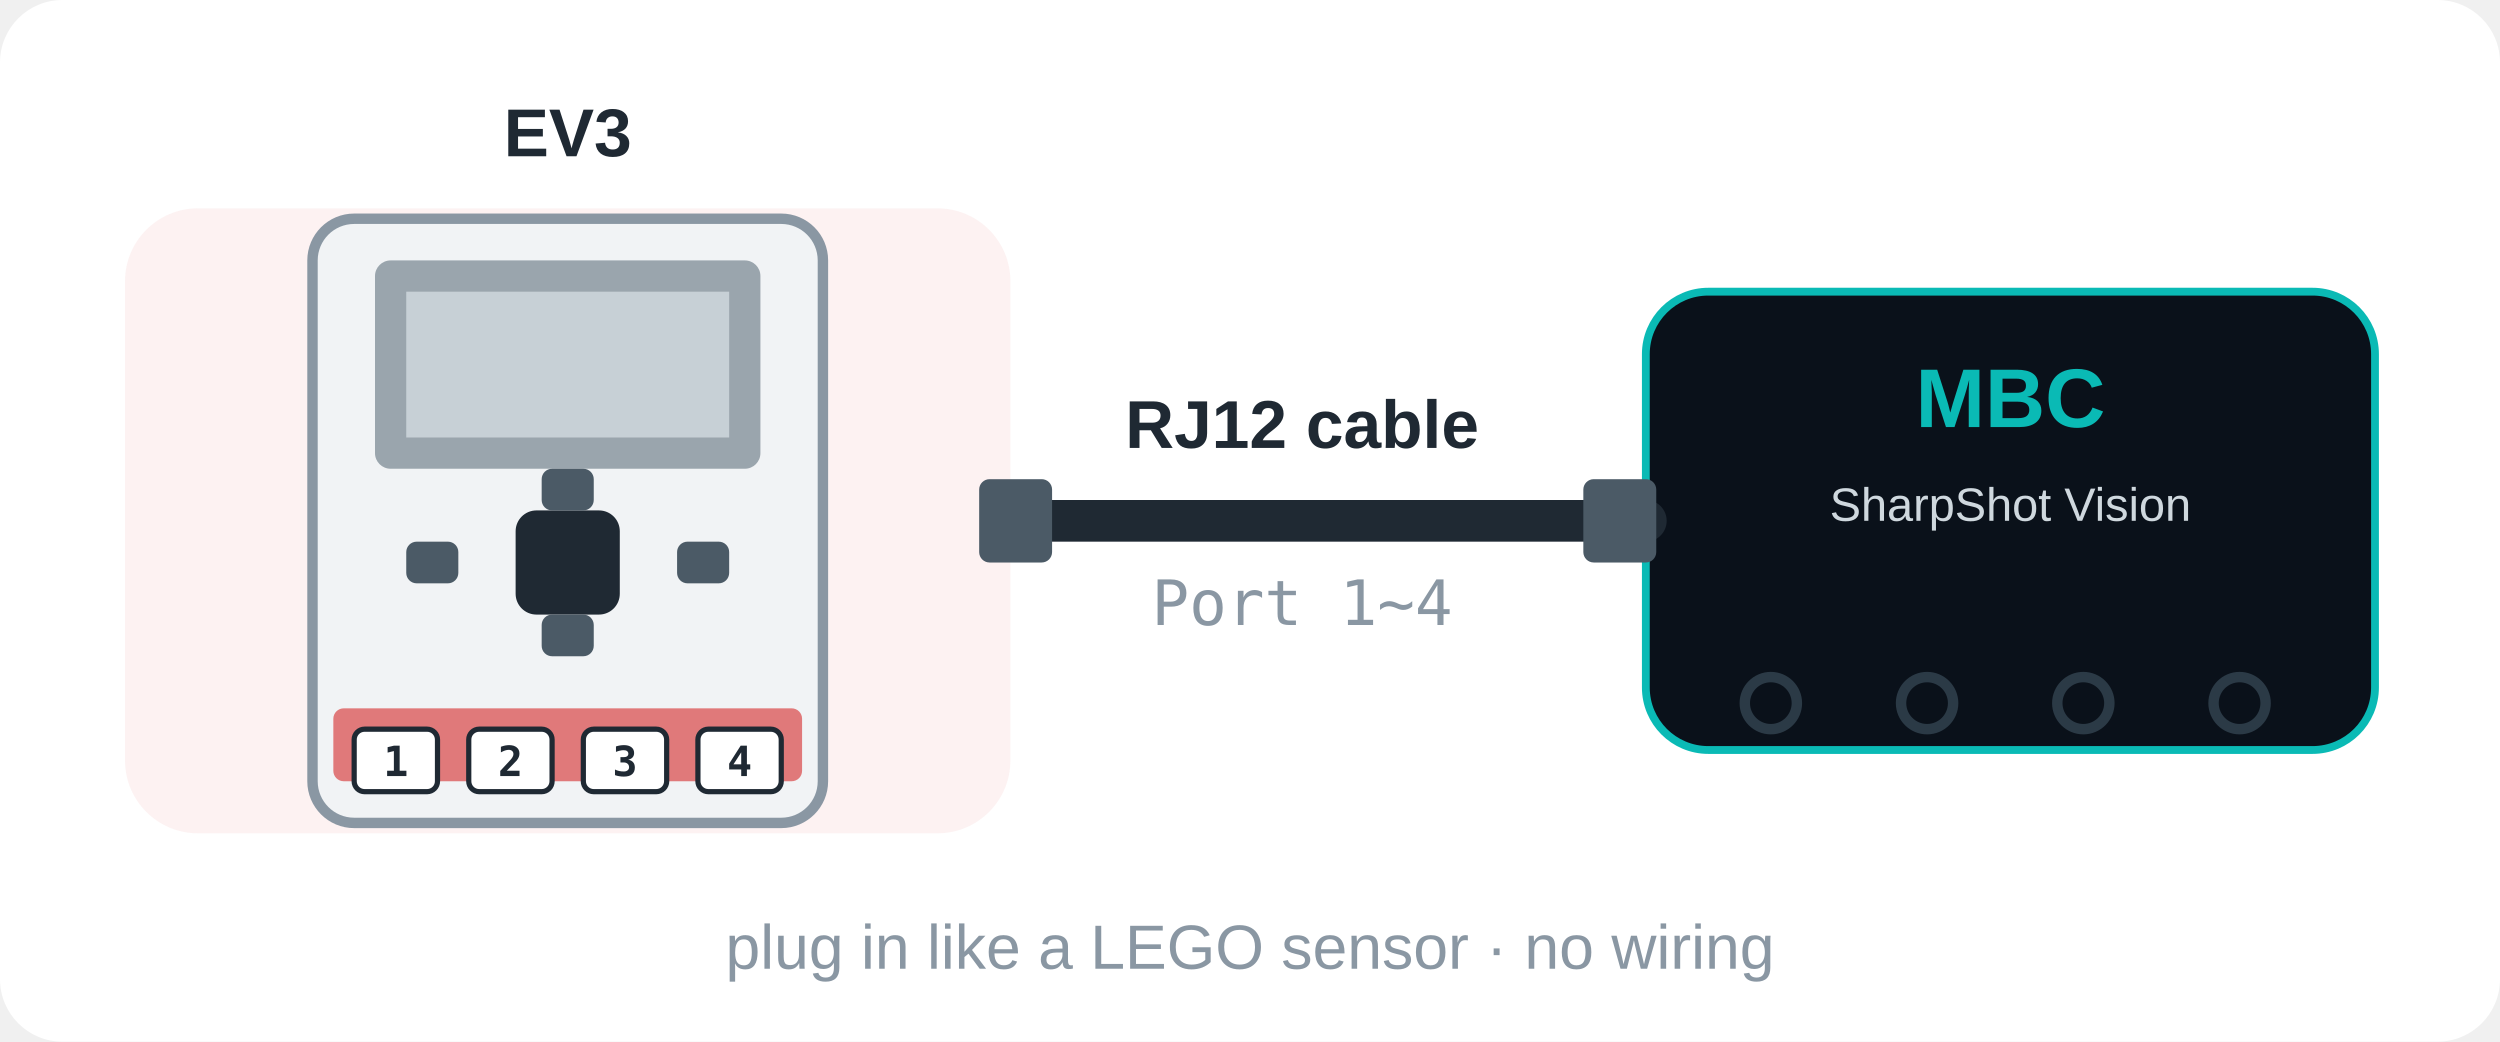
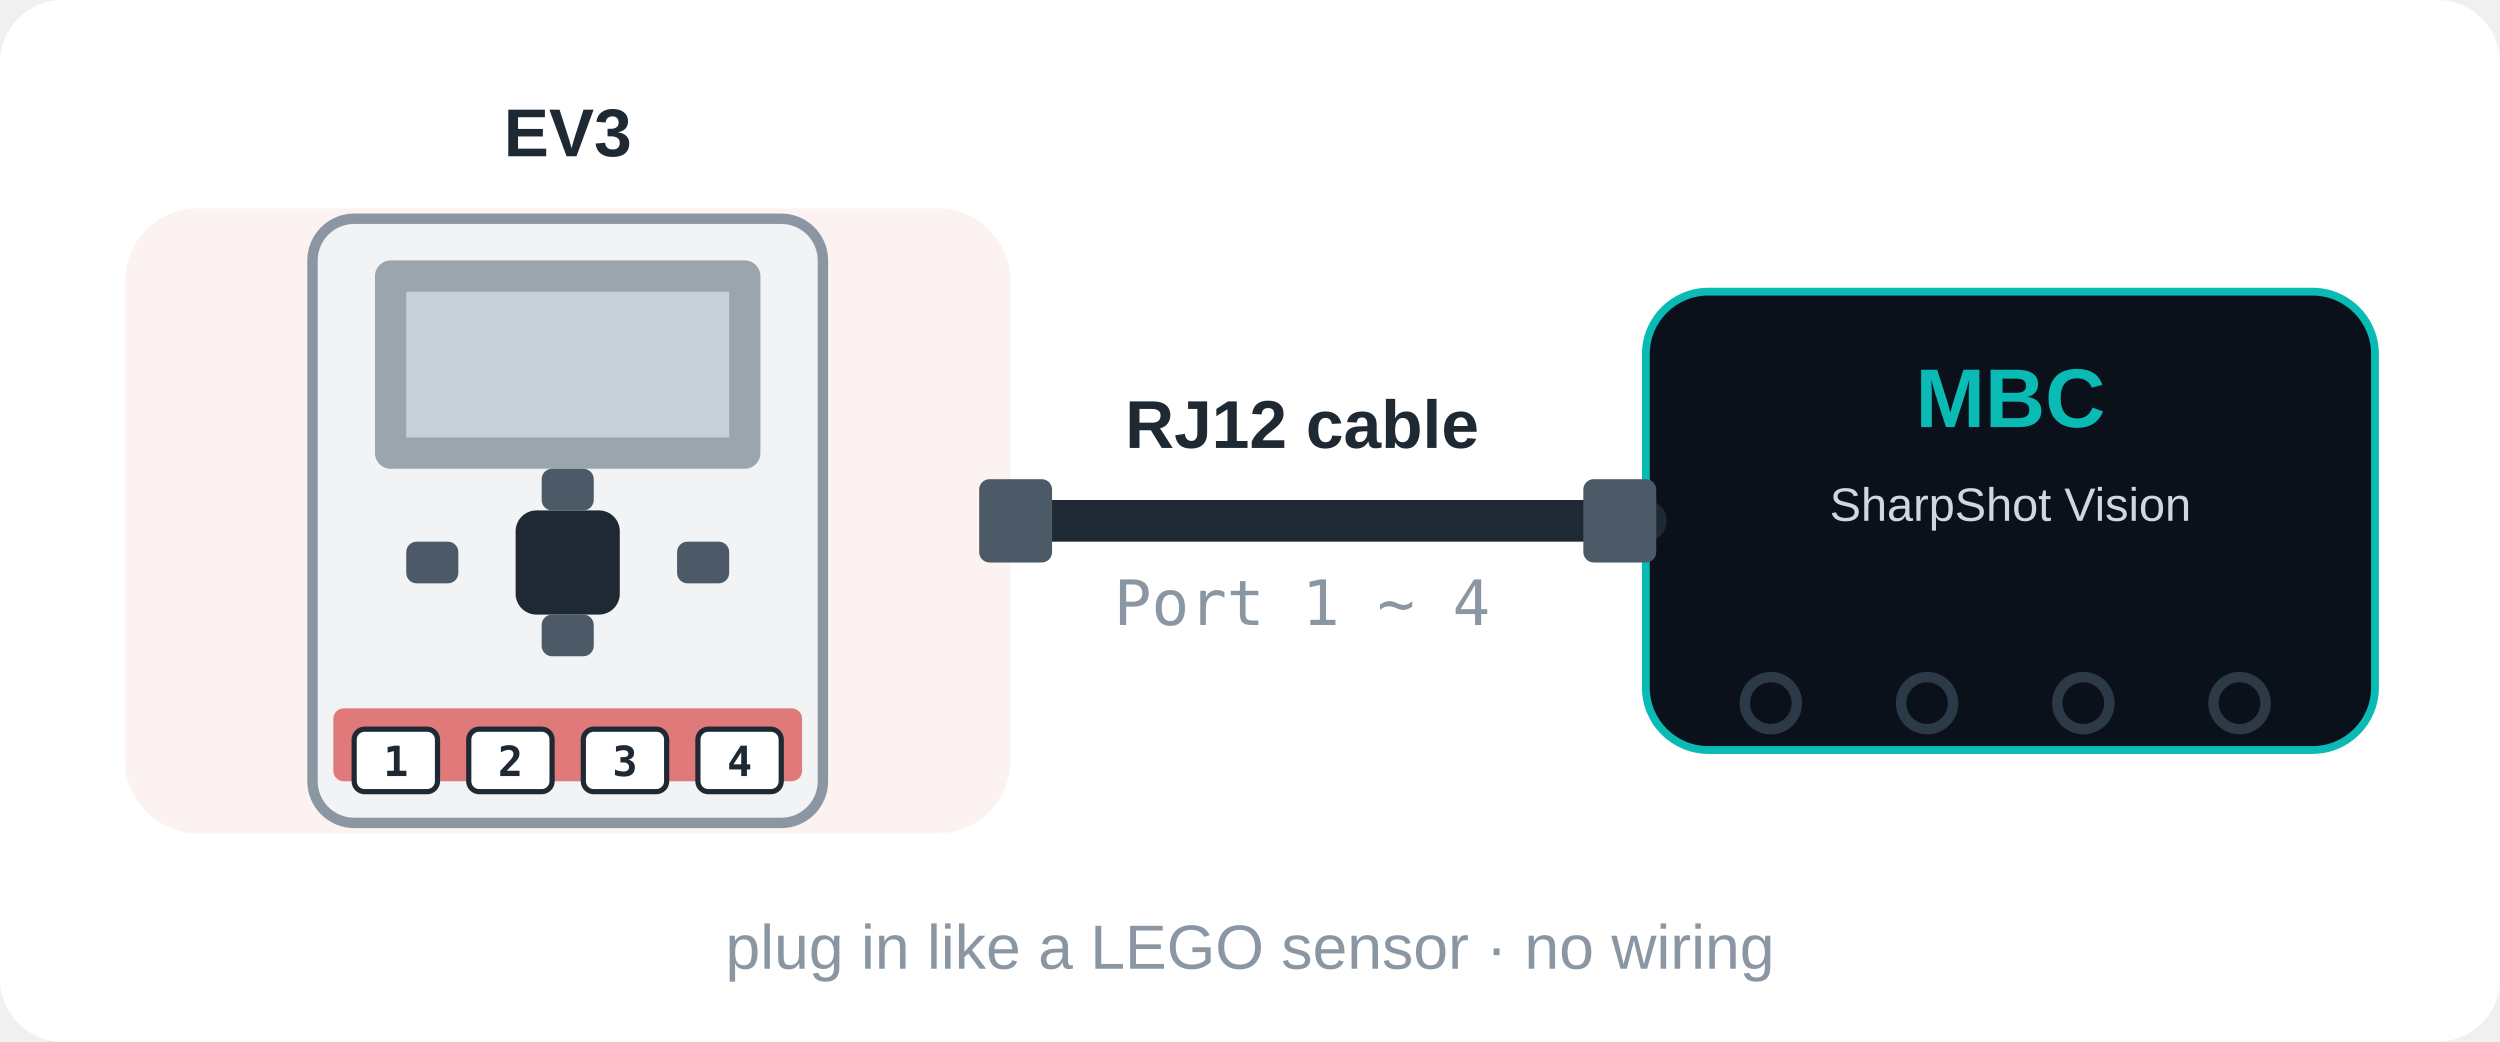
<svg xmlns="http://www.w3.org/2000/svg" viewBox="0 0 480 200" width="480" height="200" role="img" font-family="Nunito, &quot;Segoe UI&quot;, Arial, sans-serif">
  <rect width="480" height="200" rx="12" fill="#ffffff" />
  <rect x="24" y="40" width="170" height="120" rx="14" fill="#D62828" opacity="0.06" />
  <rect x="60" y="42" width="98" height="116" rx="8" fill="#f1f3f5" stroke="#8a97a3" stroke-width="2" />
  <rect x="72" y="50" width="74" height="40" rx="3" fill="#9aa5ad" />
  <rect x="78" y="56" width="62" height="28" fill="#c7d0d6" />
  <rect x="99" y="98" width="20" height="20" rx="4" fill="#1f2933" />
  <rect x="78" y="104" width="10" height="8" rx="2" fill="#4b5a66" />
  <rect x="130" y="104" width="10" height="8" rx="2" fill="#4b5a66" />
  <rect x="104" y="90" width="10" height="8" rx="2" fill="#4b5a66" />
  <rect x="104" y="118" width="10" height="8" rx="2" fill="#4b5a66" />
  <rect x="64" y="136" width="90" height="14" rx="2" fill="#D62828" opacity="0.6" />
  <rect x="68" y="140" width="16" height="12" rx="2" fill="#fff" stroke="#1f2933" />
  <text x="76" y="149" font-size="8" fill="#1f2933" text-anchor="middle" font-family="&quot;JetBrains Mono&quot;, Consolas, monospace" font-weight="700">1</text>
  <rect x="90" y="140" width="16" height="12" rx="2" fill="#fff" stroke="#1f2933" />
  <text x="98" y="149" font-size="8" fill="#1f2933" text-anchor="middle" font-family="&quot;JetBrains Mono&quot;, Consolas, monospace" font-weight="700">2</text>
  <rect x="112" y="140" width="16" height="12" rx="2" fill="#fff" stroke="#1f2933" />
  <text x="120" y="149" font-size="8" fill="#1f2933" text-anchor="middle" font-family="&quot;JetBrains Mono&quot;, Consolas, monospace" font-weight="700">3</text>
  <rect x="134" y="140" width="16" height="12" rx="2" fill="#fff" stroke="#1f2933" />
  <text x="142" y="149" font-size="8" fill="#1f2933" text-anchor="middle" font-family="&quot;JetBrains Mono&quot;, Consolas, monospace" font-weight="700">4</text>
  <text x="109" y="30" font-size="13" fill="#1f2933" text-anchor="middle" font-weight="700">EV3</text>
  <rect x="316" y="56" width="140" height="88" rx="12" fill="#0a111a" stroke="#0ABAB5" stroke-width="1.5" />
  <circle cx="340" cy="135" r="5" fill="none" stroke="#2b3a46" stroke-width="2" />
  <circle cx="370" cy="135" r="5" fill="none" stroke="#2b3a46" stroke-width="2" />
  <circle cx="400" cy="135" r="5" fill="none" stroke="#2b3a46" stroke-width="2" />
  <circle cx="430" cy="135" r="5" fill="none" stroke="#2b3a46" stroke-width="2" />
  <text x="386" y="82" font-size="16" fill="#0ABAB5" text-anchor="middle" font-weight="700">MBC</text>
  <text x="386" y="100" font-size="9" fill="#cfd8de" text-anchor="middle">SharpShot Vision</text>
  <path d="M194 100 C 250 100, 260 100, 316 100" stroke="#1f2933" stroke-width="8" fill="none" stroke-linecap="round" />
  <rect x="188" y="92" width="14" height="16" rx="2" fill="#4b5a66" />
  <rect x="304" y="92" width="14" height="16" rx="2" fill="#4b5a66" />
  <text x="250" y="86" font-size="13" fill="#1f2933" text-anchor="middle" font-weight="700">RJ12 cable</text>
-   <text x="250" y="120" font-size="12" fill="#8a97a3" text-anchor="middle" font-family="&quot;JetBrains Mono&quot;, Consolas, monospace">Port 1~4</text>
+   <text x="250" y="120" font-size="12" fill="#8a97a3" text-anchor="middle" font-family="&quot;JetBrains Mono&quot;, Consolas, monospace">Port 1 ~ 4</text>
  <text x="240" y="186" font-size="12" fill="#8a97a3" text-anchor="middle">plug in like a LEGO sensor · no wiring</text>
</svg>
